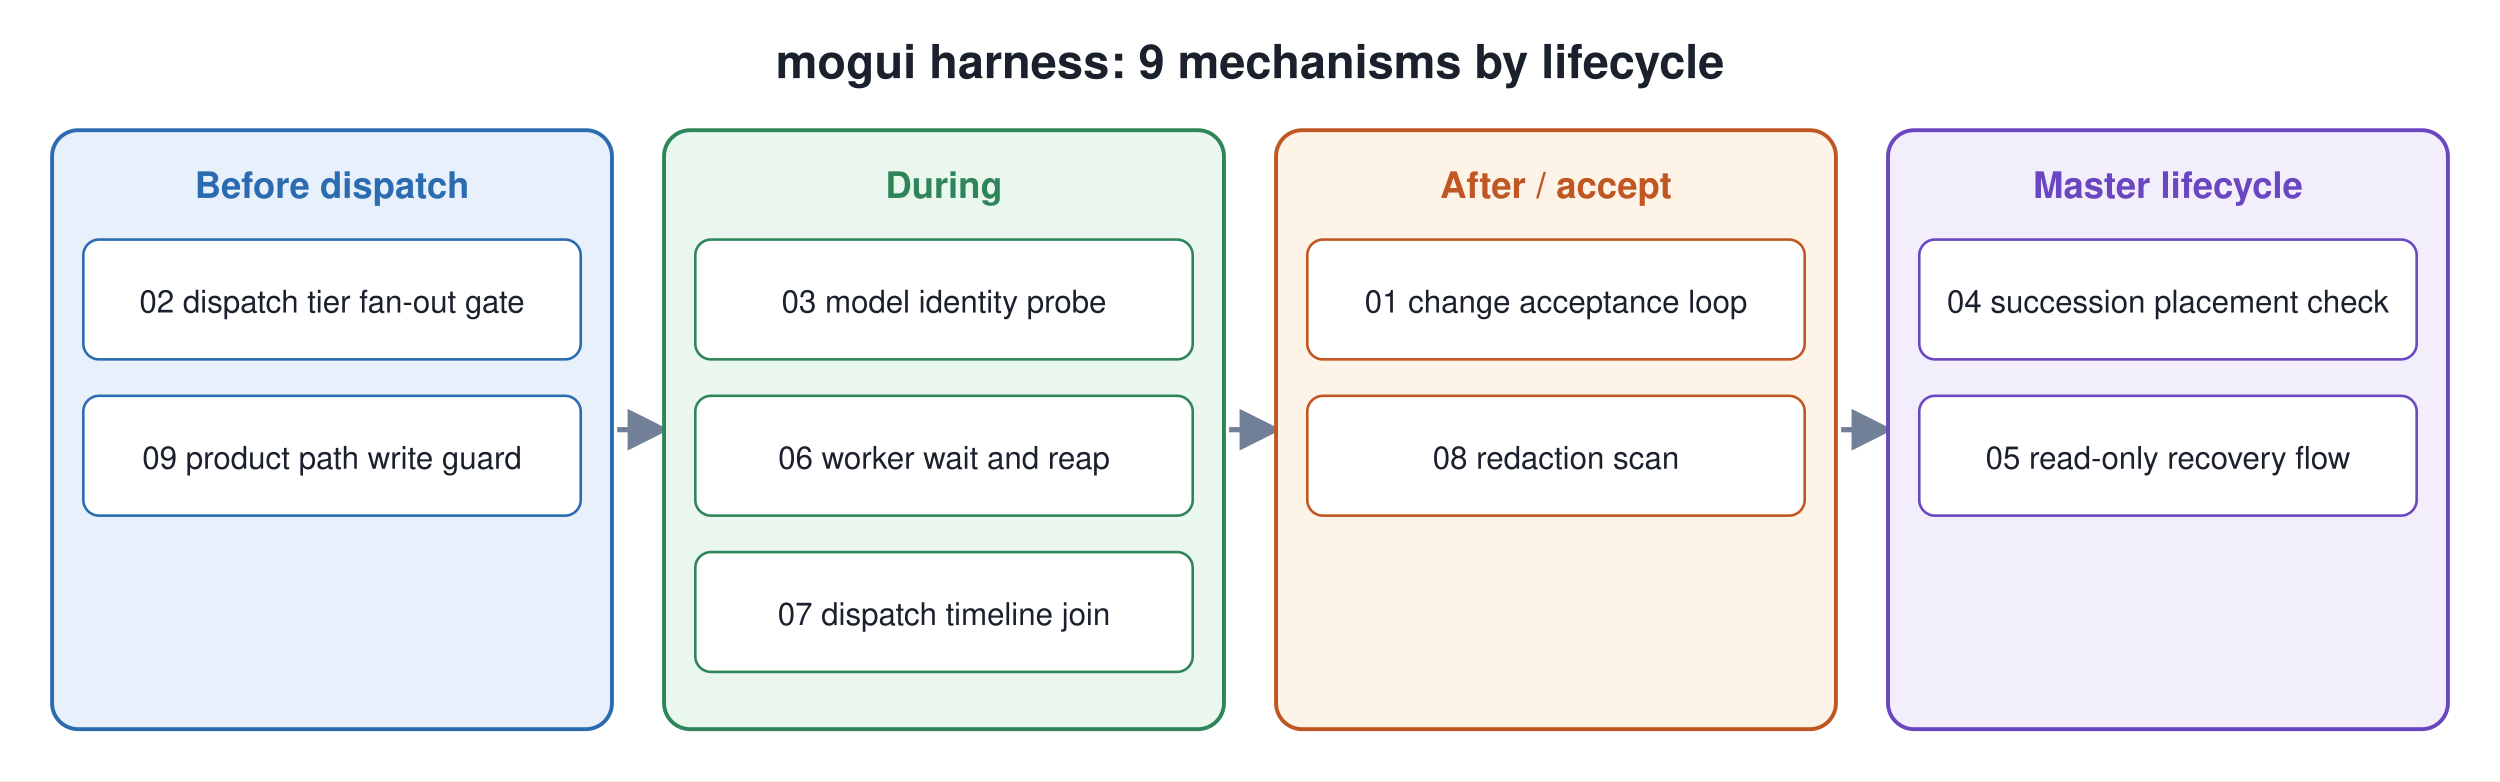
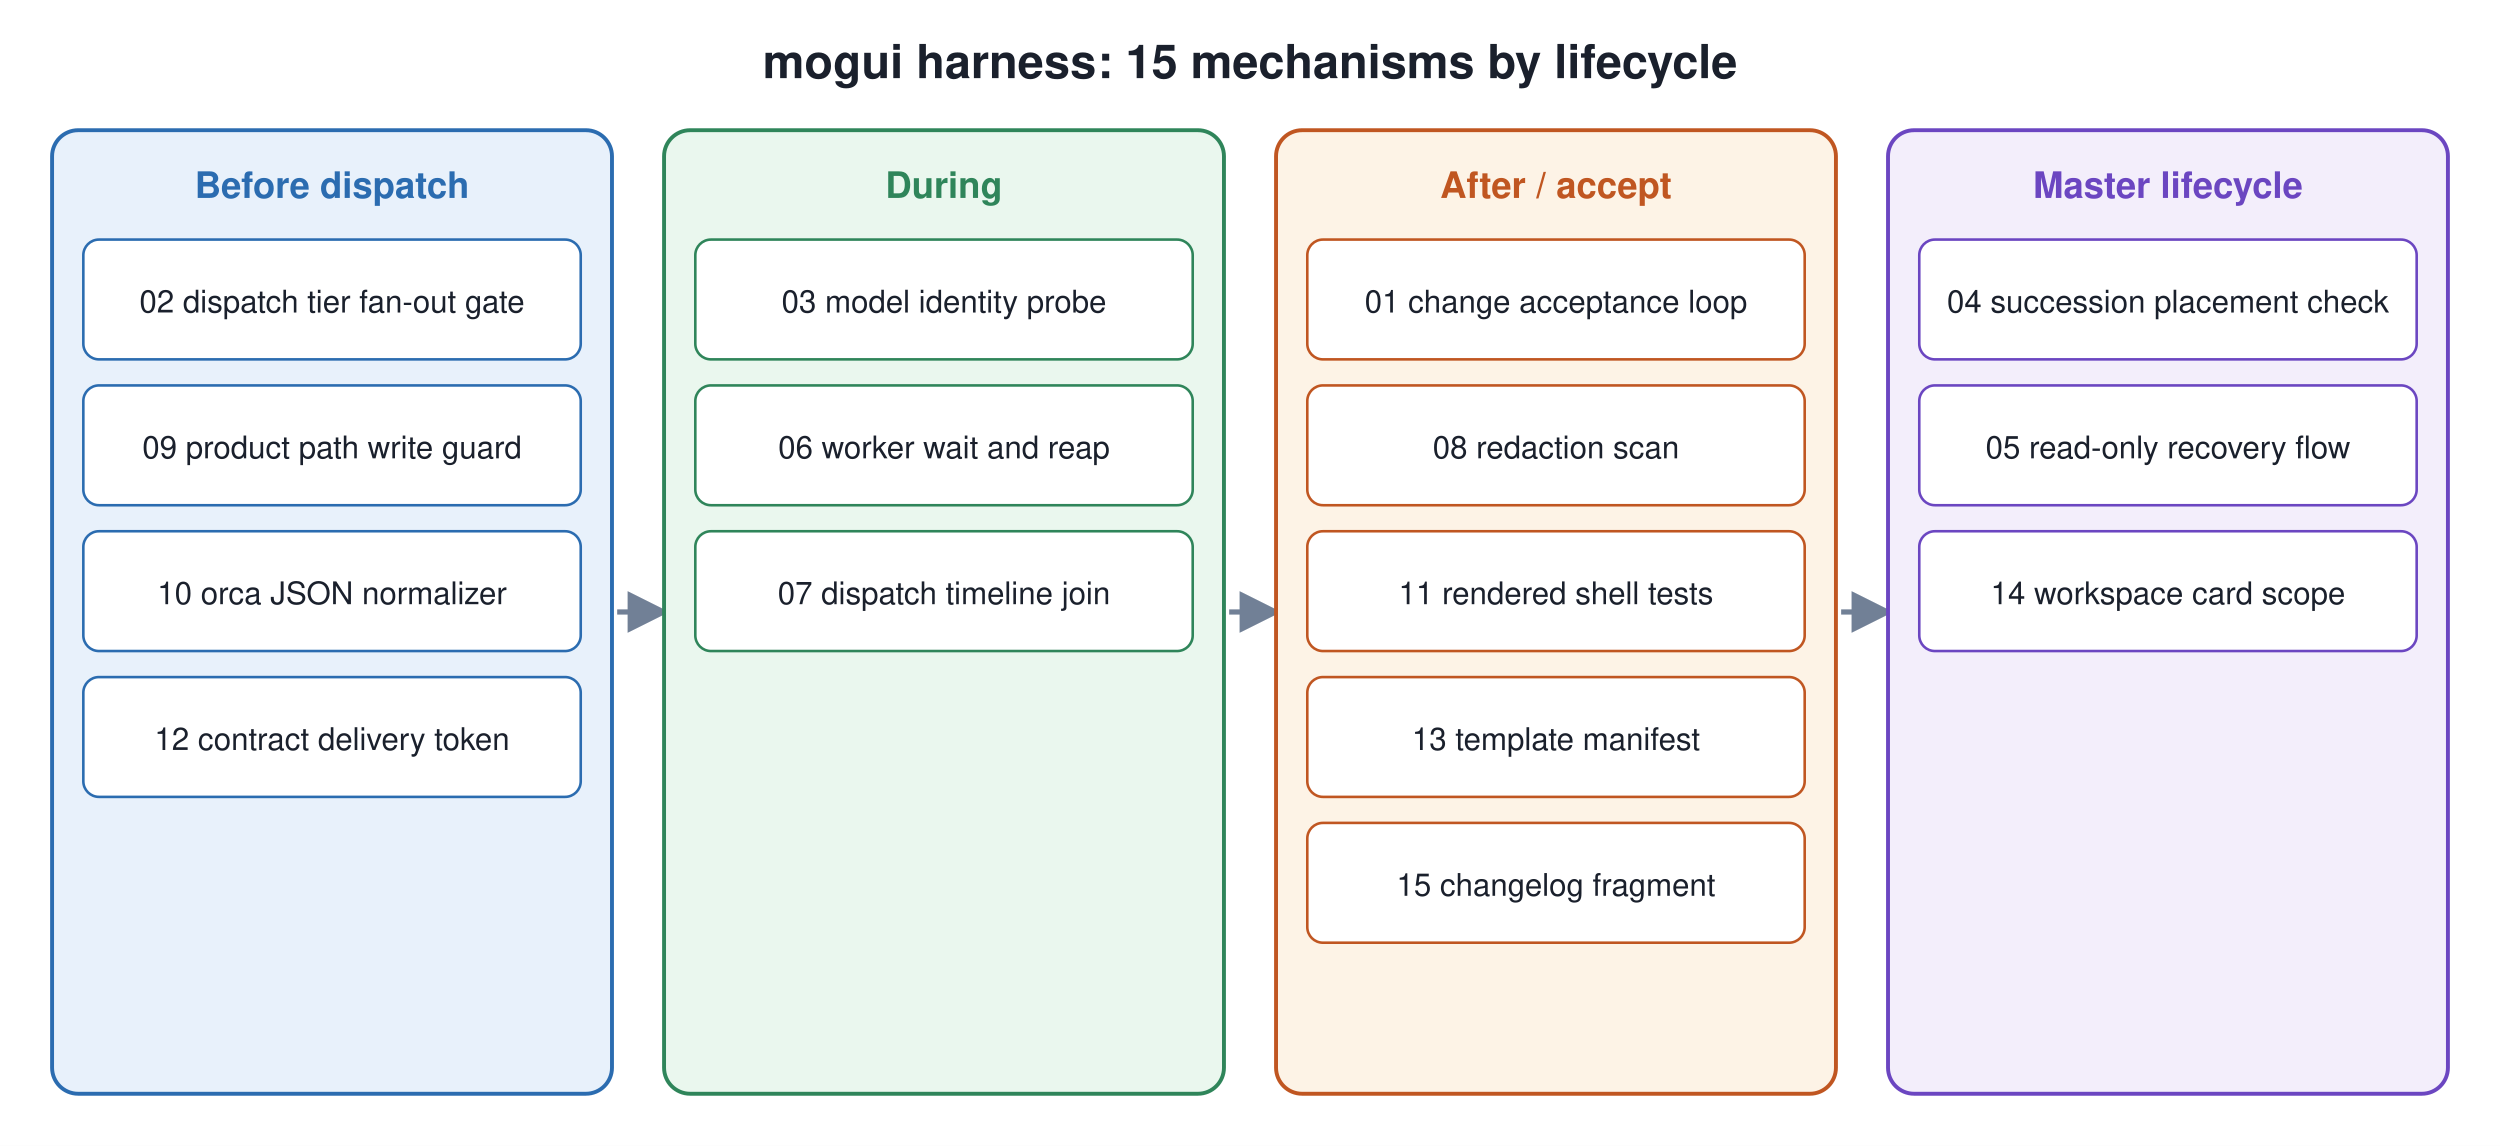
- <svg xmlns="http://www.w3.org/2000/svg" width="960" height="300" viewBox="0 0 960 300" font-family="Helvetica, Arial, sans-serif">
+ <svg xmlns="http://www.w3.org/2000/svg" width="960" height="440" viewBox="0 0 960 440" font-family="Helvetica, Arial, sans-serif">
  <defs>
    <marker id="a" markerWidth="8" markerHeight="8" refX="6" refY="4" orient="auto">
      <path d="M0,0 L8,4 L0,8 z" fill="#718096" />
    </marker>
  </defs>
-   <rect width="960" height="300" fill="#ffffff" />
-   <text x="480" y="30" text-anchor="middle" font-size="18" font-weight="bold" fill="#1a202c">mogui harness: 9 mechanisms by lifecycle</text>
-   <rect x="20" y="50" width="215" height="230" rx="10" fill="#e8f1fb" stroke="#2b6cb0" stroke-width="1.5" />
+   <rect width="960" height="440" fill="#ffffff" />
+   <text x="480" y="30" text-anchor="middle" font-size="18" font-weight="bold" fill="#1a202c">mogui harness: 15 mechanisms by lifecycle</text>
+   <rect x="20" y="50" width="215" height="370" rx="10" fill="#e8f1fb" stroke="#2b6cb0" stroke-width="1.5" />
  <text x="127.5" y="76" text-anchor="middle" font-size="14" font-weight="bold" fill="#2b6cb0">Before dispatch</text>
  <rect x="32" y="92" width="191" height="46" rx="6" fill="#ffffff" stroke="#2b6cb0" />
  <text x="127.5" y="120" text-anchor="middle" font-size="12" fill="#1a202c">02 dispatch tier fan-out gate</text>
-   <rect x="32" y="152" width="191" height="46" rx="6" fill="#ffffff" stroke="#2b6cb0" />
-   <text x="127.5" y="180" text-anchor="middle" font-size="12" fill="#1a202c">09 product path write guard</text>
-   <path d="M237 165 L253 165" stroke="#718096" stroke-width="2" marker-end="url(#a)" />
-   <rect x="255" y="50" width="215" height="230" rx="10" fill="#eaf7ee" stroke="#2f855a" stroke-width="1.5" />
+   <rect x="32" y="148" width="191" height="46" rx="6" fill="#ffffff" stroke="#2b6cb0" />
+   <text x="127.5" y="176" text-anchor="middle" font-size="12" fill="#1a202c">09 product path write guard</text>
+   <rect x="32" y="204" width="191" height="46" rx="6" fill="#ffffff" stroke="#2b6cb0" />
+   <text x="127.5" y="232" text-anchor="middle" font-size="12" fill="#1a202c">10 orca JSON normalizer</text>
+   <rect x="32" y="260" width="191" height="46" rx="6" fill="#ffffff" stroke="#2b6cb0" />
+   <text x="127.5" y="288" text-anchor="middle" font-size="12" fill="#1a202c">12 contract delivery token</text>
+   <path d="M237 235 L253 235" stroke="#718096" stroke-width="2" marker-end="url(#a)" />
+   <rect x="255" y="50" width="215" height="370" rx="10" fill="#eaf7ee" stroke="#2f855a" stroke-width="1.5" />
  <text x="362.5" y="76" text-anchor="middle" font-size="14" font-weight="bold" fill="#2f855a">During</text>
  <rect x="267" y="92" width="191" height="46" rx="6" fill="#ffffff" stroke="#2f855a" />
  <text x="362.5" y="120" text-anchor="middle" font-size="12" fill="#1a202c">03 model identity probe</text>
-   <rect x="267" y="152" width="191" height="46" rx="6" fill="#ffffff" stroke="#2f855a" />
-   <text x="362.5" y="180" text-anchor="middle" font-size="12" fill="#1a202c">06 worker wait and reap</text>
-   <rect x="267" y="212" width="191" height="46" rx="6" fill="#ffffff" stroke="#2f855a" />
-   <text x="362.5" y="240" text-anchor="middle" font-size="12" fill="#1a202c">07 dispatch timeline join</text>
-   <path d="M472 165 L488 165" stroke="#718096" stroke-width="2" marker-end="url(#a)" />
-   <rect x="490" y="50" width="215" height="230" rx="10" fill="#fdf3e6" stroke="#c05621" stroke-width="1.5" />
+   <rect x="267" y="148" width="191" height="46" rx="6" fill="#ffffff" stroke="#2f855a" />
+   <text x="362.5" y="176" text-anchor="middle" font-size="12" fill="#1a202c">06 worker wait and reap</text>
+   <rect x="267" y="204" width="191" height="46" rx="6" fill="#ffffff" stroke="#2f855a" />
+   <text x="362.5" y="232" text-anchor="middle" font-size="12" fill="#1a202c">07 dispatch timeline join</text>
+   <path d="M472 235 L488 235" stroke="#718096" stroke-width="2" marker-end="url(#a)" />
+   <rect x="490" y="50" width="215" height="370" rx="10" fill="#fdf3e6" stroke="#c05621" stroke-width="1.5" />
  <text x="597.5" y="76" text-anchor="middle" font-size="14" font-weight="bold" fill="#c05621">After / accept</text>
  <rect x="502" y="92" width="191" height="46" rx="6" fill="#ffffff" stroke="#c05621" />
  <text x="597.5" y="120" text-anchor="middle" font-size="12" fill="#1a202c">01 change acceptance loop</text>
-   <rect x="502" y="152" width="191" height="46" rx="6" fill="#ffffff" stroke="#c05621" />
-   <text x="597.5" y="180" text-anchor="middle" font-size="12" fill="#1a202c">08 redaction scan</text>
-   <path d="M707 165 L723 165" stroke="#718096" stroke-width="2" marker-end="url(#a)" />
-   <rect x="725" y="50" width="215" height="230" rx="10" fill="#f3eefb" stroke="#6b46c1" stroke-width="1.5" />
+   <rect x="502" y="148" width="191" height="46" rx="6" fill="#ffffff" stroke="#c05621" />
+   <text x="597.5" y="176" text-anchor="middle" font-size="12" fill="#1a202c">08 redaction scan</text>
+   <rect x="502" y="204" width="191" height="46" rx="6" fill="#ffffff" stroke="#c05621" />
+   <text x="597.5" y="232" text-anchor="middle" font-size="12" fill="#1a202c">11 rendered shell tests</text>
+   <rect x="502" y="260" width="191" height="46" rx="6" fill="#ffffff" stroke="#c05621" />
+   <text x="597.5" y="288" text-anchor="middle" font-size="12" fill="#1a202c">13 template manifest</text>
+   <rect x="502" y="316" width="191" height="46" rx="6" fill="#ffffff" stroke="#c05621" />
+   <text x="597.5" y="344" text-anchor="middle" font-size="12" fill="#1a202c">15 changelog fragment</text>
+   <path d="M707 235 L723 235" stroke="#718096" stroke-width="2" marker-end="url(#a)" />
+   <rect x="725" y="50" width="215" height="370" rx="10" fill="#f3eefb" stroke="#6b46c1" stroke-width="1.5" />
  <text x="832.5" y="76" text-anchor="middle" font-size="14" font-weight="bold" fill="#6b46c1">Master lifecycle</text>
  <rect x="737" y="92" width="191" height="46" rx="6" fill="#ffffff" stroke="#6b46c1" />
  <text x="832.5" y="120" text-anchor="middle" font-size="12" fill="#1a202c">04 succession placement check</text>
-   <rect x="737" y="152" width="191" height="46" rx="6" fill="#ffffff" stroke="#6b46c1" />
-   <text x="832.5" y="180" text-anchor="middle" font-size="12" fill="#1a202c">05 read-only recovery flow</text>
+   <rect x="737" y="148" width="191" height="46" rx="6" fill="#ffffff" stroke="#6b46c1" />
+   <text x="832.5" y="176" text-anchor="middle" font-size="12" fill="#1a202c">05 read-only recovery flow</text>
+   <rect x="737" y="204" width="191" height="46" rx="6" fill="#ffffff" stroke="#6b46c1" />
+   <text x="832.5" y="232" text-anchor="middle" font-size="12" fill="#1a202c">14 workspace card scope</text>
</svg>
